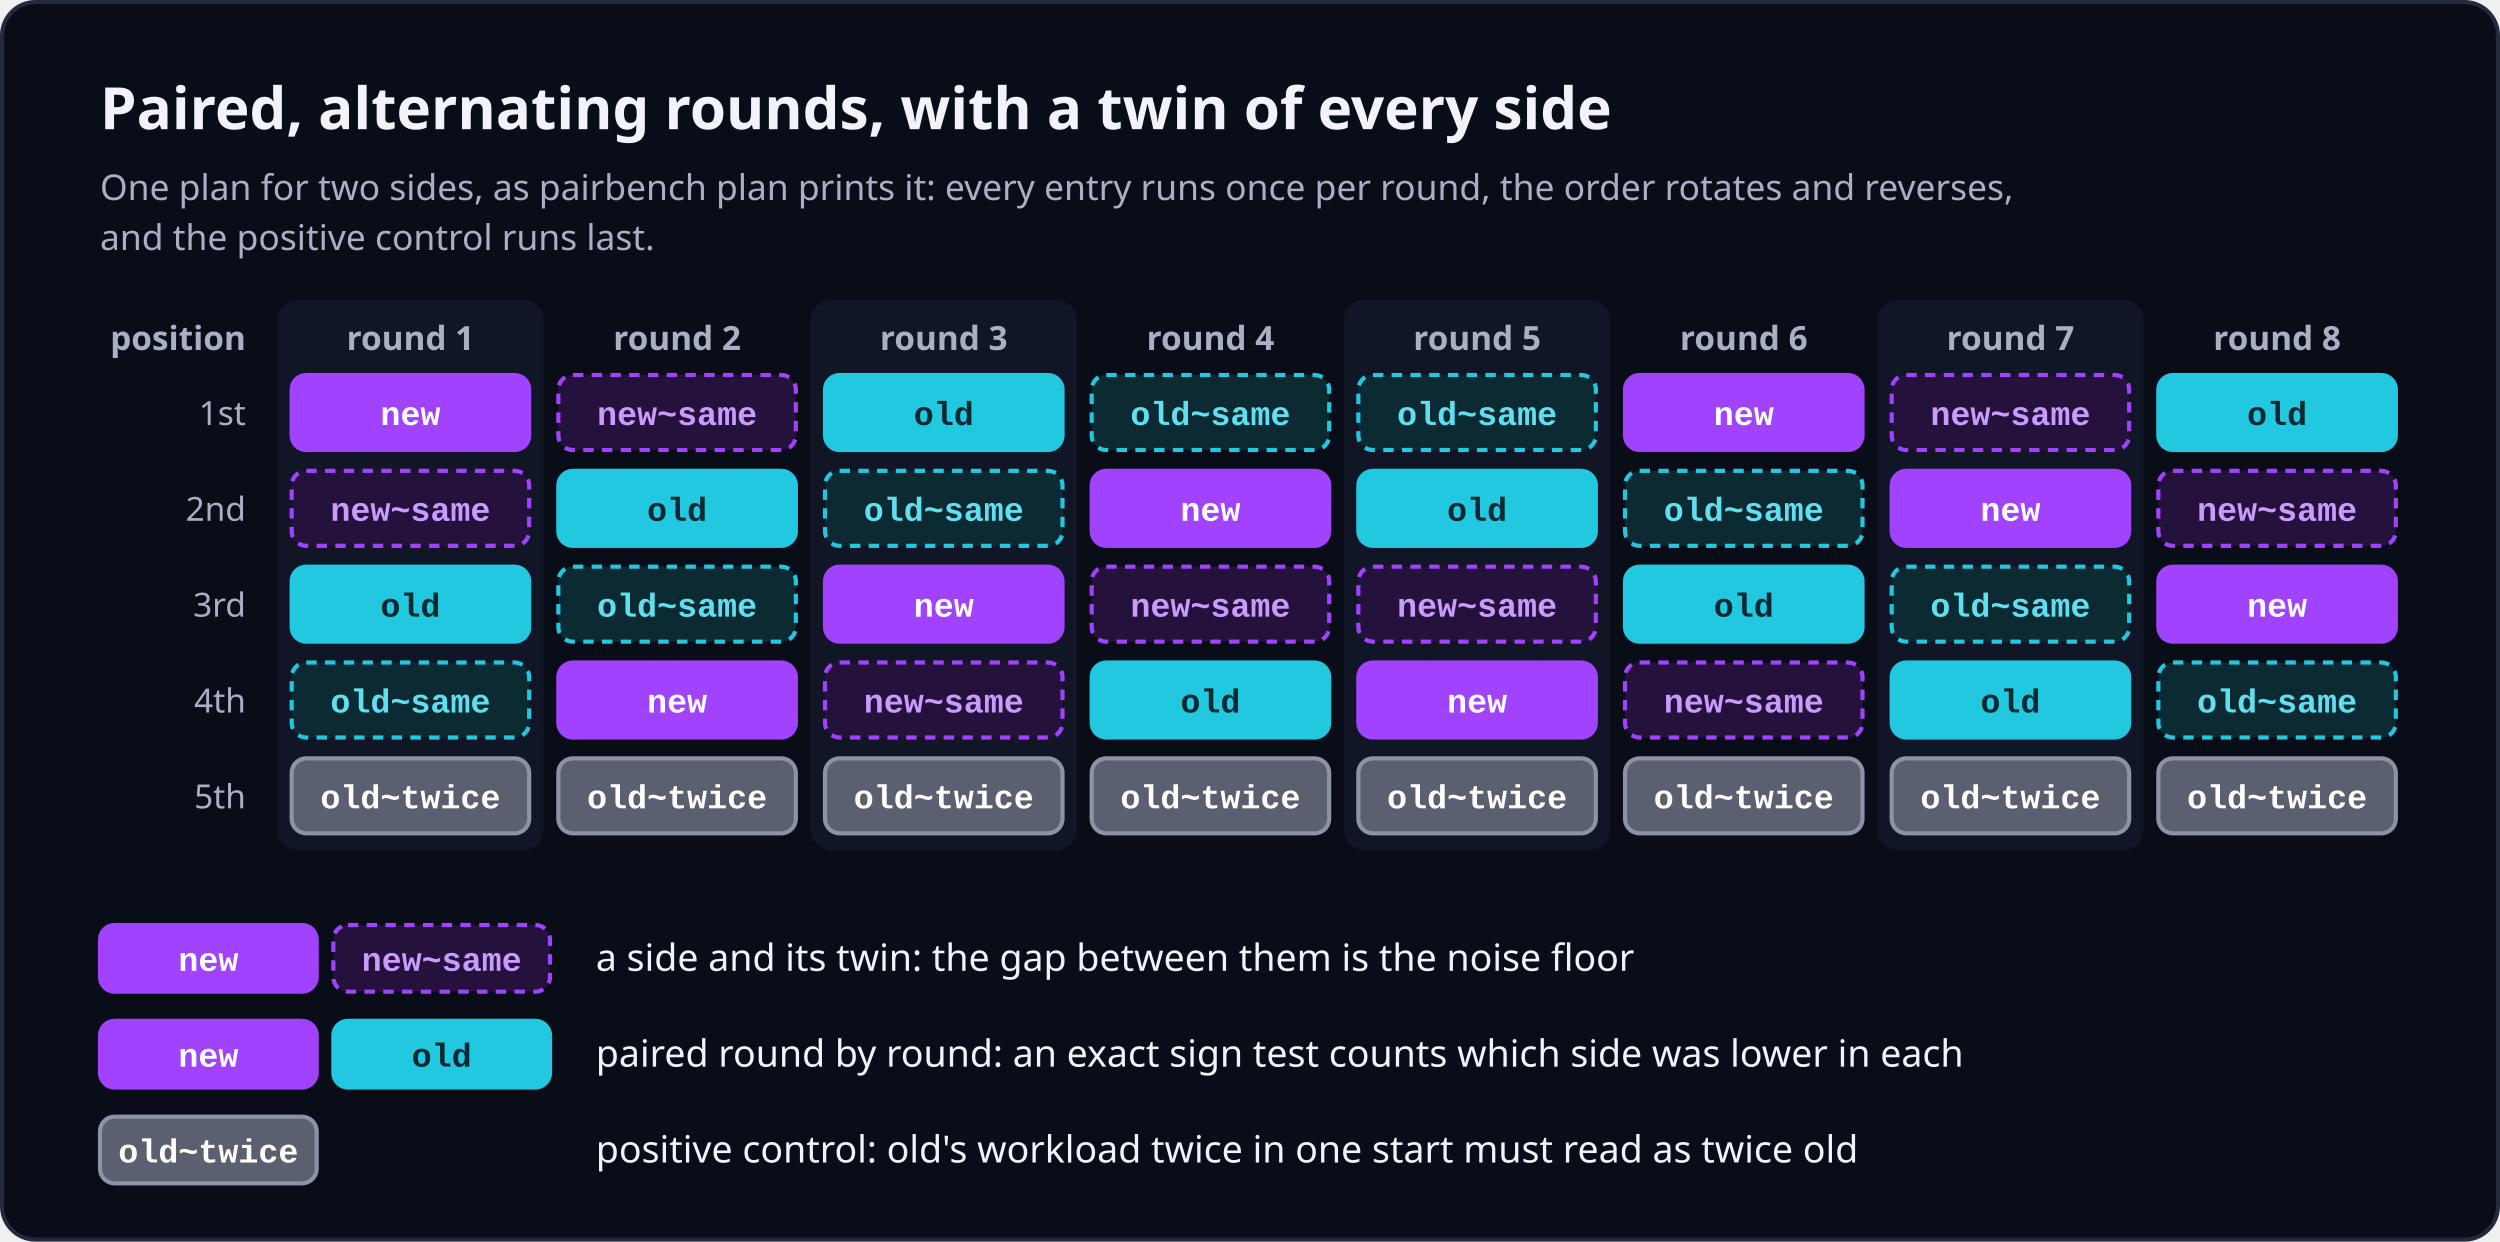
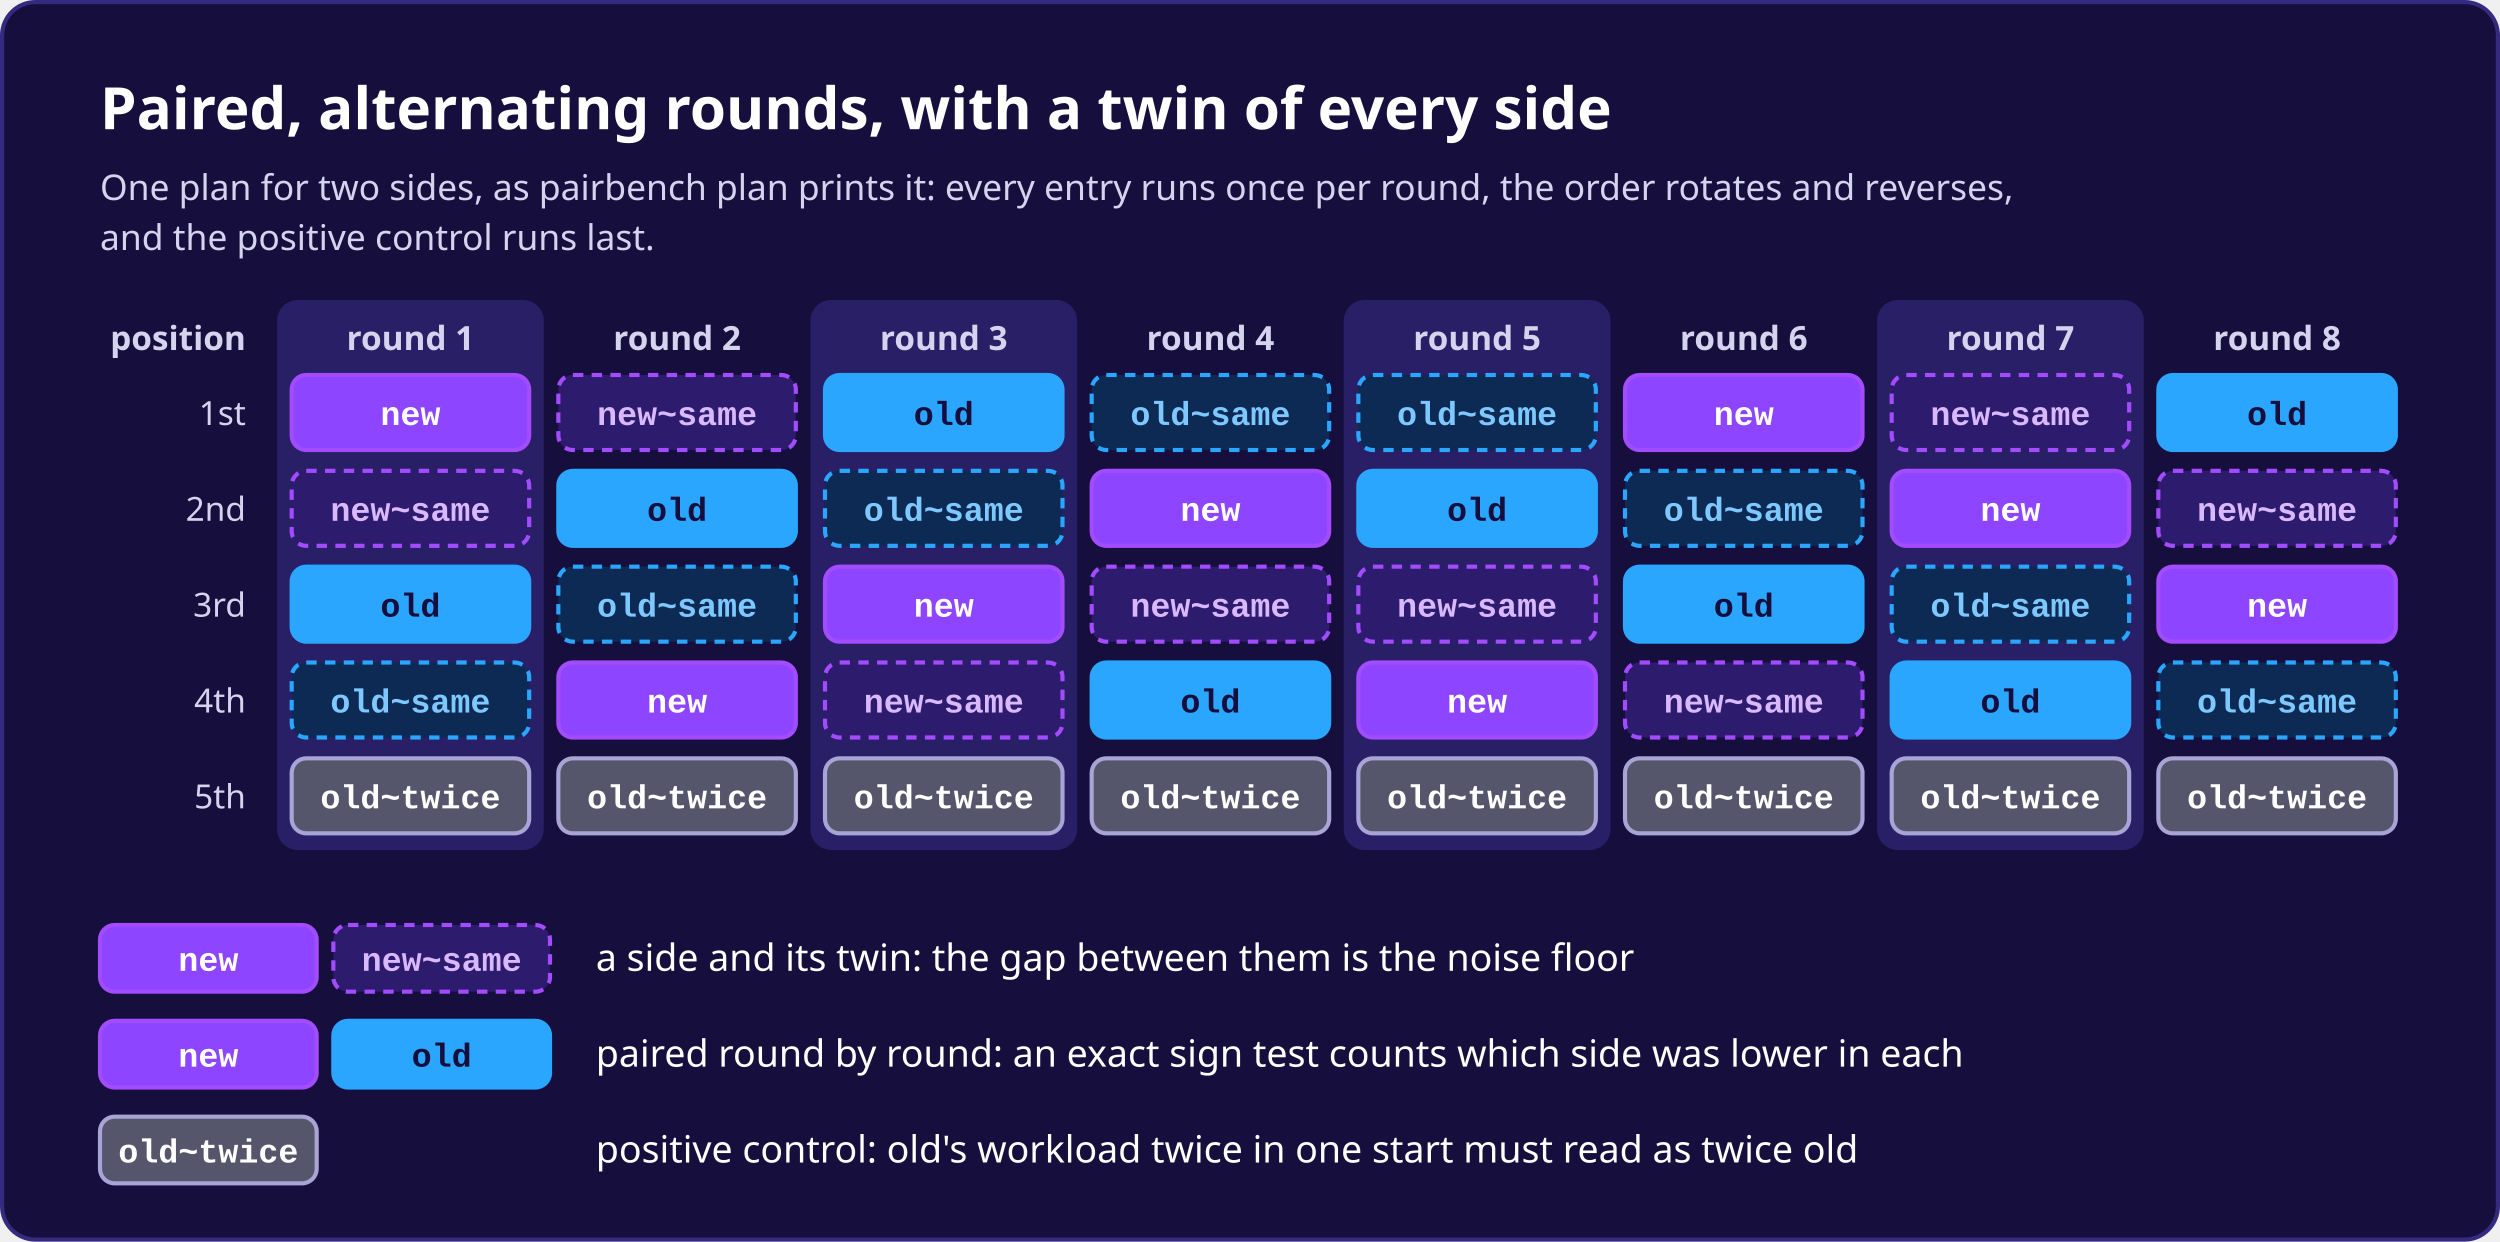
<svg xmlns="http://www.w3.org/2000/svg" width="1200" height="596" viewBox="0 0 1200 596" role="img" aria-labelledby="title desc">
  <style>.s{font-family:-apple-system,BlinkMacSystemFont,'Segoe UI','Noto Sans',Helvetica,Arial,sans-serif}.m{font-family:ui-monospace,SFMono-Regular,'SF Mono',Menlo,Consolas,'Liberation Mono',monospace}</style>
-   <rect x="1" y="1" width="1198" height="594" rx="16" fill="#080d17" stroke="#232a3b" stroke-width="2" />
-   <text x="48" y="62" class="s" font-size="28" font-weight="700" fill="#f2f3f8">Paired, alternating rounds, with a twin of every side</text>
-   <text x="48" y="96" class="s" font-size="17" fill="#a9b0c3">One plan for two sides, as pairbench plan prints it: every entry runs once per round, the order rotates and reverses,</text>
-   <text x="48" y="120" class="s" font-size="17" fill="#a9b0c3">and the positive control runs last.</text>
-   <rect x="133" y="144" width="128" height="264" rx="10" fill="#101626" />
-   <text x="197" y="168" class="s" font-size="16" font-weight="600" fill="#a9b0c3" text-anchor="middle">round 1</text>
-   <rect x="140" y="180" width="114" height="36" rx="7" fill="#a142ff" stroke="#a142ff" stroke-width="2" />
+   <rect x="1" y="1" width="1198" height="594" rx="16" fill="#160f3d" stroke="#352a7f" stroke-width="2" />
+   <text x="48" y="62" class="s" font-size="28" font-weight="700" fill="#ffffff">Paired, alternating rounds, with a twin of every side</text>
+   <text x="48" y="96" class="s" font-size="17" fill="#d6d3ee">One plan for two sides, as pairbench plan prints it: every entry runs once per round, the order rotates and reverses,</text>
+   <text x="48" y="120" class="s" font-size="17" fill="#d6d3ee">and the positive control runs last.</text>
+   <rect x="133" y="144" width="128" height="264" rx="10" fill="#291f66" />
+   <text x="197" y="168" class="s" font-size="16" font-weight="600" fill="#d6d3ee" text-anchor="middle">round 1</text>
+   <rect x="140" y="180" width="114" height="36" rx="7" fill="#8e45ff" stroke="#a24bff" stroke-width="2" />
  <text x="197" y="204" class="m" font-size="16" font-weight="600" fill="#ffffff" text-anchor="middle">new</text>
-   <rect x="140" y="226" width="114" height="36" rx="7" fill="#24123d" stroke="#a142ff" stroke-width="2" stroke-dasharray="5 4" />
-   <text x="197" y="250" class="m" font-size="16" font-weight="600" fill="#c99bff" text-anchor="middle">new~same</text>
-   <rect x="140" y="272" width="114" height="36" rx="7" fill="#22c7e0" stroke="#22c7e0" stroke-width="2" />
-   <text x="197" y="296" class="m" font-size="16" font-weight="600" fill="#062a31" text-anchor="middle">old</text>
-   <rect x="140" y="318" width="114" height="36" rx="7" fill="#0b2a31" stroke="#22c7e0" stroke-width="2" stroke-dasharray="5 4" />
-   <text x="197" y="342" class="m" font-size="16" font-weight="600" fill="#5ee0f0" text-anchor="middle">old~same</text>
-   <rect x="140" y="364" width="114" height="36" rx="7" fill="#5b6070" stroke="#8c93a6" stroke-width="2" />
+   <rect x="140" y="226" width="114" height="36" rx="7" fill="#2d1b6e" stroke="#a24bff" stroke-width="2" stroke-dasharray="5 4" />
+   <text x="197" y="250" class="m" font-size="16" font-weight="600" fill="#d9b8ff" text-anchor="middle">new~same</text>
+   <rect x="140" y="272" width="114" height="36" rx="7" fill="#2aa6ff" stroke="#2aa6ff" stroke-width="2" />
+   <text x="197" y="296" class="m" font-size="16" font-weight="600" fill="#160f3d" text-anchor="middle">old</text>
+   <rect x="140" y="318" width="114" height="36" rx="7" fill="#0d2a55" stroke="#2aa6ff" stroke-width="2" stroke-dasharray="5 4" />
+   <text x="197" y="342" class="m" font-size="16" font-weight="600" fill="#7cc8ff" text-anchor="middle">old~same</text>
+   <rect x="140" y="364" width="114" height="36" rx="7" fill="#55566b" stroke="#a9a4d6" stroke-width="2" />
  <text x="197" y="388" class="m" font-size="16" font-weight="600" fill="#ffffff" text-anchor="middle">old~twice</text>
-   <text x="325" y="168" class="s" font-size="16" font-weight="600" fill="#a9b0c3" text-anchor="middle">round 2</text>
-   <rect x="268" y="180" width="114" height="36" rx="7" fill="#24123d" stroke="#a142ff" stroke-width="2" stroke-dasharray="5 4" />
-   <text x="325" y="204" class="m" font-size="16" font-weight="600" fill="#c99bff" text-anchor="middle">new~same</text>
-   <rect x="268" y="226" width="114" height="36" rx="7" fill="#22c7e0" stroke="#22c7e0" stroke-width="2" />
-   <text x="325" y="250" class="m" font-size="16" font-weight="600" fill="#062a31" text-anchor="middle">old</text>
-   <rect x="268" y="272" width="114" height="36" rx="7" fill="#0b2a31" stroke="#22c7e0" stroke-width="2" stroke-dasharray="5 4" />
-   <text x="325" y="296" class="m" font-size="16" font-weight="600" fill="#5ee0f0" text-anchor="middle">old~same</text>
-   <rect x="268" y="318" width="114" height="36" rx="7" fill="#a142ff" stroke="#a142ff" stroke-width="2" />
+   <text x="325" y="168" class="s" font-size="16" font-weight="600" fill="#d6d3ee" text-anchor="middle">round 2</text>
+   <rect x="268" y="180" width="114" height="36" rx="7" fill="#2d1b6e" stroke="#a24bff" stroke-width="2" stroke-dasharray="5 4" />
+   <text x="325" y="204" class="m" font-size="16" font-weight="600" fill="#d9b8ff" text-anchor="middle">new~same</text>
+   <rect x="268" y="226" width="114" height="36" rx="7" fill="#2aa6ff" stroke="#2aa6ff" stroke-width="2" />
+   <text x="325" y="250" class="m" font-size="16" font-weight="600" fill="#160f3d" text-anchor="middle">old</text>
+   <rect x="268" y="272" width="114" height="36" rx="7" fill="#0d2a55" stroke="#2aa6ff" stroke-width="2" stroke-dasharray="5 4" />
+   <text x="325" y="296" class="m" font-size="16" font-weight="600" fill="#7cc8ff" text-anchor="middle">old~same</text>
+   <rect x="268" y="318" width="114" height="36" rx="7" fill="#8e45ff" stroke="#a24bff" stroke-width="2" />
  <text x="325" y="342" class="m" font-size="16" font-weight="600" fill="#ffffff" text-anchor="middle">new</text>
-   <rect x="268" y="364" width="114" height="36" rx="7" fill="#5b6070" stroke="#8c93a6" stroke-width="2" />
+   <rect x="268" y="364" width="114" height="36" rx="7" fill="#55566b" stroke="#a9a4d6" stroke-width="2" />
  <text x="325" y="388" class="m" font-size="16" font-weight="600" fill="#ffffff" text-anchor="middle">old~twice</text>
-   <rect x="389" y="144" width="128" height="264" rx="10" fill="#101626" />
-   <text x="453" y="168" class="s" font-size="16" font-weight="600" fill="#a9b0c3" text-anchor="middle">round 3</text>
-   <rect x="396" y="180" width="114" height="36" rx="7" fill="#22c7e0" stroke="#22c7e0" stroke-width="2" />
-   <text x="453" y="204" class="m" font-size="16" font-weight="600" fill="#062a31" text-anchor="middle">old</text>
-   <rect x="396" y="226" width="114" height="36" rx="7" fill="#0b2a31" stroke="#22c7e0" stroke-width="2" stroke-dasharray="5 4" />
-   <text x="453" y="250" class="m" font-size="16" font-weight="600" fill="#5ee0f0" text-anchor="middle">old~same</text>
-   <rect x="396" y="272" width="114" height="36" rx="7" fill="#a142ff" stroke="#a142ff" stroke-width="2" />
+   <rect x="389" y="144" width="128" height="264" rx="10" fill="#291f66" />
+   <text x="453" y="168" class="s" font-size="16" font-weight="600" fill="#d6d3ee" text-anchor="middle">round 3</text>
+   <rect x="396" y="180" width="114" height="36" rx="7" fill="#2aa6ff" stroke="#2aa6ff" stroke-width="2" />
+   <text x="453" y="204" class="m" font-size="16" font-weight="600" fill="#160f3d" text-anchor="middle">old</text>
+   <rect x="396" y="226" width="114" height="36" rx="7" fill="#0d2a55" stroke="#2aa6ff" stroke-width="2" stroke-dasharray="5 4" />
+   <text x="453" y="250" class="m" font-size="16" font-weight="600" fill="#7cc8ff" text-anchor="middle">old~same</text>
+   <rect x="396" y="272" width="114" height="36" rx="7" fill="#8e45ff" stroke="#a24bff" stroke-width="2" />
  <text x="453" y="296" class="m" font-size="16" font-weight="600" fill="#ffffff" text-anchor="middle">new</text>
-   <rect x="396" y="318" width="114" height="36" rx="7" fill="#24123d" stroke="#a142ff" stroke-width="2" stroke-dasharray="5 4" />
-   <text x="453" y="342" class="m" font-size="16" font-weight="600" fill="#c99bff" text-anchor="middle">new~same</text>
-   <rect x="396" y="364" width="114" height="36" rx="7" fill="#5b6070" stroke="#8c93a6" stroke-width="2" />
+   <rect x="396" y="318" width="114" height="36" rx="7" fill="#2d1b6e" stroke="#a24bff" stroke-width="2" stroke-dasharray="5 4" />
+   <text x="453" y="342" class="m" font-size="16" font-weight="600" fill="#d9b8ff" text-anchor="middle">new~same</text>
+   <rect x="396" y="364" width="114" height="36" rx="7" fill="#55566b" stroke="#a9a4d6" stroke-width="2" />
  <text x="453" y="388" class="m" font-size="16" font-weight="600" fill="#ffffff" text-anchor="middle">old~twice</text>
-   <text x="581" y="168" class="s" font-size="16" font-weight="600" fill="#a9b0c3" text-anchor="middle">round 4</text>
-   <rect x="524" y="180" width="114" height="36" rx="7" fill="#0b2a31" stroke="#22c7e0" stroke-width="2" stroke-dasharray="5 4" />
-   <text x="581" y="204" class="m" font-size="16" font-weight="600" fill="#5ee0f0" text-anchor="middle">old~same</text>
-   <rect x="524" y="226" width="114" height="36" rx="7" fill="#a142ff" stroke="#a142ff" stroke-width="2" />
+   <text x="581" y="168" class="s" font-size="16" font-weight="600" fill="#d6d3ee" text-anchor="middle">round 4</text>
+   <rect x="524" y="180" width="114" height="36" rx="7" fill="#0d2a55" stroke="#2aa6ff" stroke-width="2" stroke-dasharray="5 4" />
+   <text x="581" y="204" class="m" font-size="16" font-weight="600" fill="#7cc8ff" text-anchor="middle">old~same</text>
+   <rect x="524" y="226" width="114" height="36" rx="7" fill="#8e45ff" stroke="#a24bff" stroke-width="2" />
  <text x="581" y="250" class="m" font-size="16" font-weight="600" fill="#ffffff" text-anchor="middle">new</text>
-   <rect x="524" y="272" width="114" height="36" rx="7" fill="#24123d" stroke="#a142ff" stroke-width="2" stroke-dasharray="5 4" />
-   <text x="581" y="296" class="m" font-size="16" font-weight="600" fill="#c99bff" text-anchor="middle">new~same</text>
-   <rect x="524" y="318" width="114" height="36" rx="7" fill="#22c7e0" stroke="#22c7e0" stroke-width="2" />
-   <text x="581" y="342" class="m" font-size="16" font-weight="600" fill="#062a31" text-anchor="middle">old</text>
-   <rect x="524" y="364" width="114" height="36" rx="7" fill="#5b6070" stroke="#8c93a6" stroke-width="2" />
+   <rect x="524" y="272" width="114" height="36" rx="7" fill="#2d1b6e" stroke="#a24bff" stroke-width="2" stroke-dasharray="5 4" />
+   <text x="581" y="296" class="m" font-size="16" font-weight="600" fill="#d9b8ff" text-anchor="middle">new~same</text>
+   <rect x="524" y="318" width="114" height="36" rx="7" fill="#2aa6ff" stroke="#2aa6ff" stroke-width="2" />
+   <text x="581" y="342" class="m" font-size="16" font-weight="600" fill="#160f3d" text-anchor="middle">old</text>
+   <rect x="524" y="364" width="114" height="36" rx="7" fill="#55566b" stroke="#a9a4d6" stroke-width="2" />
  <text x="581" y="388" class="m" font-size="16" font-weight="600" fill="#ffffff" text-anchor="middle">old~twice</text>
-   <rect x="645" y="144" width="128" height="264" rx="10" fill="#101626" />
-   <text x="709" y="168" class="s" font-size="16" font-weight="600" fill="#a9b0c3" text-anchor="middle">round 5</text>
-   <rect x="652" y="180" width="114" height="36" rx="7" fill="#0b2a31" stroke="#22c7e0" stroke-width="2" stroke-dasharray="5 4" />
-   <text x="709" y="204" class="m" font-size="16" font-weight="600" fill="#5ee0f0" text-anchor="middle">old~same</text>
-   <rect x="652" y="226" width="114" height="36" rx="7" fill="#22c7e0" stroke="#22c7e0" stroke-width="2" />
-   <text x="709" y="250" class="m" font-size="16" font-weight="600" fill="#062a31" text-anchor="middle">old</text>
-   <rect x="652" y="272" width="114" height="36" rx="7" fill="#24123d" stroke="#a142ff" stroke-width="2" stroke-dasharray="5 4" />
-   <text x="709" y="296" class="m" font-size="16" font-weight="600" fill="#c99bff" text-anchor="middle">new~same</text>
-   <rect x="652" y="318" width="114" height="36" rx="7" fill="#a142ff" stroke="#a142ff" stroke-width="2" />
+   <rect x="645" y="144" width="128" height="264" rx="10" fill="#291f66" />
+   <text x="709" y="168" class="s" font-size="16" font-weight="600" fill="#d6d3ee" text-anchor="middle">round 5</text>
+   <rect x="652" y="180" width="114" height="36" rx="7" fill="#0d2a55" stroke="#2aa6ff" stroke-width="2" stroke-dasharray="5 4" />
+   <text x="709" y="204" class="m" font-size="16" font-weight="600" fill="#7cc8ff" text-anchor="middle">old~same</text>
+   <rect x="652" y="226" width="114" height="36" rx="7" fill="#2aa6ff" stroke="#2aa6ff" stroke-width="2" />
+   <text x="709" y="250" class="m" font-size="16" font-weight="600" fill="#160f3d" text-anchor="middle">old</text>
+   <rect x="652" y="272" width="114" height="36" rx="7" fill="#2d1b6e" stroke="#a24bff" stroke-width="2" stroke-dasharray="5 4" />
+   <text x="709" y="296" class="m" font-size="16" font-weight="600" fill="#d9b8ff" text-anchor="middle">new~same</text>
+   <rect x="652" y="318" width="114" height="36" rx="7" fill="#8e45ff" stroke="#a24bff" stroke-width="2" />
  <text x="709" y="342" class="m" font-size="16" font-weight="600" fill="#ffffff" text-anchor="middle">new</text>
-   <rect x="652" y="364" width="114" height="36" rx="7" fill="#5b6070" stroke="#8c93a6" stroke-width="2" />
+   <rect x="652" y="364" width="114" height="36" rx="7" fill="#55566b" stroke="#a9a4d6" stroke-width="2" />
  <text x="709" y="388" class="m" font-size="16" font-weight="600" fill="#ffffff" text-anchor="middle">old~twice</text>
-   <text x="837" y="168" class="s" font-size="16" font-weight="600" fill="#a9b0c3" text-anchor="middle">round 6</text>
-   <rect x="780" y="180" width="114" height="36" rx="7" fill="#a142ff" stroke="#a142ff" stroke-width="2" />
+   <text x="837" y="168" class="s" font-size="16" font-weight="600" fill="#d6d3ee" text-anchor="middle">round 6</text>
+   <rect x="780" y="180" width="114" height="36" rx="7" fill="#8e45ff" stroke="#a24bff" stroke-width="2" />
  <text x="837" y="204" class="m" font-size="16" font-weight="600" fill="#ffffff" text-anchor="middle">new</text>
-   <rect x="780" y="226" width="114" height="36" rx="7" fill="#0b2a31" stroke="#22c7e0" stroke-width="2" stroke-dasharray="5 4" />
-   <text x="837" y="250" class="m" font-size="16" font-weight="600" fill="#5ee0f0" text-anchor="middle">old~same</text>
-   <rect x="780" y="272" width="114" height="36" rx="7" fill="#22c7e0" stroke="#22c7e0" stroke-width="2" />
-   <text x="837" y="296" class="m" font-size="16" font-weight="600" fill="#062a31" text-anchor="middle">old</text>
-   <rect x="780" y="318" width="114" height="36" rx="7" fill="#24123d" stroke="#a142ff" stroke-width="2" stroke-dasharray="5 4" />
-   <text x="837" y="342" class="m" font-size="16" font-weight="600" fill="#c99bff" text-anchor="middle">new~same</text>
-   <rect x="780" y="364" width="114" height="36" rx="7" fill="#5b6070" stroke="#8c93a6" stroke-width="2" />
+   <rect x="780" y="226" width="114" height="36" rx="7" fill="#0d2a55" stroke="#2aa6ff" stroke-width="2" stroke-dasharray="5 4" />
+   <text x="837" y="250" class="m" font-size="16" font-weight="600" fill="#7cc8ff" text-anchor="middle">old~same</text>
+   <rect x="780" y="272" width="114" height="36" rx="7" fill="#2aa6ff" stroke="#2aa6ff" stroke-width="2" />
+   <text x="837" y="296" class="m" font-size="16" font-weight="600" fill="#160f3d" text-anchor="middle">old</text>
+   <rect x="780" y="318" width="114" height="36" rx="7" fill="#2d1b6e" stroke="#a24bff" stroke-width="2" stroke-dasharray="5 4" />
+   <text x="837" y="342" class="m" font-size="16" font-weight="600" fill="#d9b8ff" text-anchor="middle">new~same</text>
+   <rect x="780" y="364" width="114" height="36" rx="7" fill="#55566b" stroke="#a9a4d6" stroke-width="2" />
  <text x="837" y="388" class="m" font-size="16" font-weight="600" fill="#ffffff" text-anchor="middle">old~twice</text>
-   <rect x="901" y="144" width="128" height="264" rx="10" fill="#101626" />
-   <text x="965" y="168" class="s" font-size="16" font-weight="600" fill="#a9b0c3" text-anchor="middle">round 7</text>
-   <rect x="908" y="180" width="114" height="36" rx="7" fill="#24123d" stroke="#a142ff" stroke-width="2" stroke-dasharray="5 4" />
-   <text x="965" y="204" class="m" font-size="16" font-weight="600" fill="#c99bff" text-anchor="middle">new~same</text>
-   <rect x="908" y="226" width="114" height="36" rx="7" fill="#a142ff" stroke="#a142ff" stroke-width="2" />
+   <rect x="901" y="144" width="128" height="264" rx="10" fill="#291f66" />
+   <text x="965" y="168" class="s" font-size="16" font-weight="600" fill="#d6d3ee" text-anchor="middle">round 7</text>
+   <rect x="908" y="180" width="114" height="36" rx="7" fill="#2d1b6e" stroke="#a24bff" stroke-width="2" stroke-dasharray="5 4" />
+   <text x="965" y="204" class="m" font-size="16" font-weight="600" fill="#d9b8ff" text-anchor="middle">new~same</text>
+   <rect x="908" y="226" width="114" height="36" rx="7" fill="#8e45ff" stroke="#a24bff" stroke-width="2" />
  <text x="965" y="250" class="m" font-size="16" font-weight="600" fill="#ffffff" text-anchor="middle">new</text>
-   <rect x="908" y="272" width="114" height="36" rx="7" fill="#0b2a31" stroke="#22c7e0" stroke-width="2" stroke-dasharray="5 4" />
-   <text x="965" y="296" class="m" font-size="16" font-weight="600" fill="#5ee0f0" text-anchor="middle">old~same</text>
-   <rect x="908" y="318" width="114" height="36" rx="7" fill="#22c7e0" stroke="#22c7e0" stroke-width="2" />
-   <text x="965" y="342" class="m" font-size="16" font-weight="600" fill="#062a31" text-anchor="middle">old</text>
-   <rect x="908" y="364" width="114" height="36" rx="7" fill="#5b6070" stroke="#8c93a6" stroke-width="2" />
+   <rect x="908" y="272" width="114" height="36" rx="7" fill="#0d2a55" stroke="#2aa6ff" stroke-width="2" stroke-dasharray="5 4" />
+   <text x="965" y="296" class="m" font-size="16" font-weight="600" fill="#7cc8ff" text-anchor="middle">old~same</text>
+   <rect x="908" y="318" width="114" height="36" rx="7" fill="#2aa6ff" stroke="#2aa6ff" stroke-width="2" />
+   <text x="965" y="342" class="m" font-size="16" font-weight="600" fill="#160f3d" text-anchor="middle">old</text>
+   <rect x="908" y="364" width="114" height="36" rx="7" fill="#55566b" stroke="#a9a4d6" stroke-width="2" />
  <text x="965" y="388" class="m" font-size="16" font-weight="600" fill="#ffffff" text-anchor="middle">old~twice</text>
-   <text x="1093" y="168" class="s" font-size="16" font-weight="600" fill="#a9b0c3" text-anchor="middle">round 8</text>
-   <rect x="1036" y="180" width="114" height="36" rx="7" fill="#22c7e0" stroke="#22c7e0" stroke-width="2" />
-   <text x="1093" y="204" class="m" font-size="16" font-weight="600" fill="#062a31" text-anchor="middle">old</text>
-   <rect x="1036" y="226" width="114" height="36" rx="7" fill="#24123d" stroke="#a142ff" stroke-width="2" stroke-dasharray="5 4" />
-   <text x="1093" y="250" class="m" font-size="16" font-weight="600" fill="#c99bff" text-anchor="middle">new~same</text>
-   <rect x="1036" y="272" width="114" height="36" rx="7" fill="#a142ff" stroke="#a142ff" stroke-width="2" />
+   <text x="1093" y="168" class="s" font-size="16" font-weight="600" fill="#d6d3ee" text-anchor="middle">round 8</text>
+   <rect x="1036" y="180" width="114" height="36" rx="7" fill="#2aa6ff" stroke="#2aa6ff" stroke-width="2" />
+   <text x="1093" y="204" class="m" font-size="16" font-weight="600" fill="#160f3d" text-anchor="middle">old</text>
+   <rect x="1036" y="226" width="114" height="36" rx="7" fill="#2d1b6e" stroke="#a24bff" stroke-width="2" stroke-dasharray="5 4" />
+   <text x="1093" y="250" class="m" font-size="16" font-weight="600" fill="#d9b8ff" text-anchor="middle">new~same</text>
+   <rect x="1036" y="272" width="114" height="36" rx="7" fill="#8e45ff" stroke="#a24bff" stroke-width="2" />
  <text x="1093" y="296" class="m" font-size="16" font-weight="600" fill="#ffffff" text-anchor="middle">new</text>
-   <rect x="1036" y="318" width="114" height="36" rx="7" fill="#0b2a31" stroke="#22c7e0" stroke-width="2" stroke-dasharray="5 4" />
-   <text x="1093" y="342" class="m" font-size="16" font-weight="600" fill="#5ee0f0" text-anchor="middle">old~same</text>
-   <rect x="1036" y="364" width="114" height="36" rx="7" fill="#5b6070" stroke="#8c93a6" stroke-width="2" />
+   <rect x="1036" y="318" width="114" height="36" rx="7" fill="#0d2a55" stroke="#2aa6ff" stroke-width="2" stroke-dasharray="5 4" />
+   <text x="1093" y="342" class="m" font-size="16" font-weight="600" fill="#7cc8ff" text-anchor="middle">old~same</text>
+   <rect x="1036" y="364" width="114" height="36" rx="7" fill="#55566b" stroke="#a9a4d6" stroke-width="2" />
  <text x="1093" y="388" class="m" font-size="16" font-weight="600" fill="#ffffff" text-anchor="middle">old~twice</text>
-   <text x="118" y="204" class="s" font-size="16" fill="#a9b0c3" text-anchor="end">1st</text>
-   <text x="118" y="250" class="s" font-size="16" fill="#a9b0c3" text-anchor="end">2nd</text>
-   <text x="118" y="296" class="s" font-size="16" fill="#a9b0c3" text-anchor="end">3rd</text>
-   <text x="118" y="342" class="s" font-size="16" fill="#a9b0c3" text-anchor="end">4th</text>
-   <text x="118" y="388" class="s" font-size="16" fill="#a9b0c3" text-anchor="end">5th</text>
-   <text x="118" y="168" class="s" font-size="16" font-weight="600" fill="#a9b0c3" text-anchor="end">position</text>
-   <rect x="48" y="444" width="104" height="32" rx="7" fill="#a142ff" stroke="#a142ff" stroke-width="2" />
+   <text x="118" y="204" class="s" font-size="16" fill="#d6d3ee" text-anchor="end">1st</text>
+   <text x="118" y="250" class="s" font-size="16" fill="#d6d3ee" text-anchor="end">2nd</text>
+   <text x="118" y="296" class="s" font-size="16" fill="#d6d3ee" text-anchor="end">3rd</text>
+   <text x="118" y="342" class="s" font-size="16" fill="#d6d3ee" text-anchor="end">4th</text>
+   <text x="118" y="388" class="s" font-size="16" fill="#d6d3ee" text-anchor="end">5th</text>
+   <text x="118" y="168" class="s" font-size="16" font-weight="600" fill="#d6d3ee" text-anchor="end">position</text>
+   <rect x="48" y="444" width="104" height="32" rx="7" fill="#8e45ff" stroke="#a24bff" stroke-width="2" />
  <text x="100" y="466" class="m" font-size="16" font-weight="600" fill="#ffffff" text-anchor="middle">new</text>
-   <rect x="160" y="444" width="104" height="32" rx="7" fill="#24123d" stroke="#a142ff" stroke-width="2" stroke-dasharray="5 4" />
-   <text x="212" y="466" class="m" font-size="16" font-weight="600" fill="#c99bff" text-anchor="middle">new~same</text>
-   <text x="286" y="466" class="s" font-size="18" fill="#f2f3f8">a side and its twin: the gap between them is the noise floor</text>
-   <rect x="48" y="490" width="104" height="32" rx="7" fill="#a142ff" stroke="#a142ff" stroke-width="2" />
+   <rect x="160" y="444" width="104" height="32" rx="7" fill="#2d1b6e" stroke="#a24bff" stroke-width="2" stroke-dasharray="5 4" />
+   <text x="212" y="466" class="m" font-size="16" font-weight="600" fill="#d9b8ff" text-anchor="middle">new~same</text>
+   <text x="286" y="466" class="s" font-size="18" fill="#ffffff">a side and its twin: the gap between them is the noise floor</text>
+   <rect x="48" y="490" width="104" height="32" rx="7" fill="#8e45ff" stroke="#a24bff" stroke-width="2" />
  <text x="100" y="512" class="m" font-size="16" font-weight="600" fill="#ffffff" text-anchor="middle">new</text>
-   <rect x="160" y="490" width="104" height="32" rx="7" fill="#22c7e0" stroke="#22c7e0" stroke-width="2" />
-   <text x="212" y="512" class="m" font-size="16" font-weight="600" fill="#062a31" text-anchor="middle">old</text>
-   <text x="286" y="512" class="s" font-size="18" fill="#f2f3f8">paired round by round: an exact sign test counts which side was lower in each</text>
-   <rect x="48" y="536" width="104" height="32" rx="7" fill="#5b6070" stroke="#8c93a6" stroke-width="2" />
+   <rect x="160" y="490" width="104" height="32" rx="7" fill="#2aa6ff" stroke="#2aa6ff" stroke-width="2" />
+   <text x="212" y="512" class="m" font-size="16" font-weight="600" fill="#160f3d" text-anchor="middle">old</text>
+   <text x="286" y="512" class="s" font-size="18" fill="#ffffff">paired round by round: an exact sign test counts which side was lower in each</text>
+   <rect x="48" y="536" width="104" height="32" rx="7" fill="#55566b" stroke="#a9a4d6" stroke-width="2" />
  <text x="100" y="558" class="m" font-size="16" font-weight="600" fill="#ffffff" text-anchor="middle">old~twice</text>
-   <text x="286" y="558" class="s" font-size="18" fill="#f2f3f8">positive control: old's workload twice in one start must read as twice old</text>
+   <text x="286" y="558" class="s" font-size="18" fill="#ffffff">positive control: old's workload twice in one start must read as twice old</text>
</svg>
